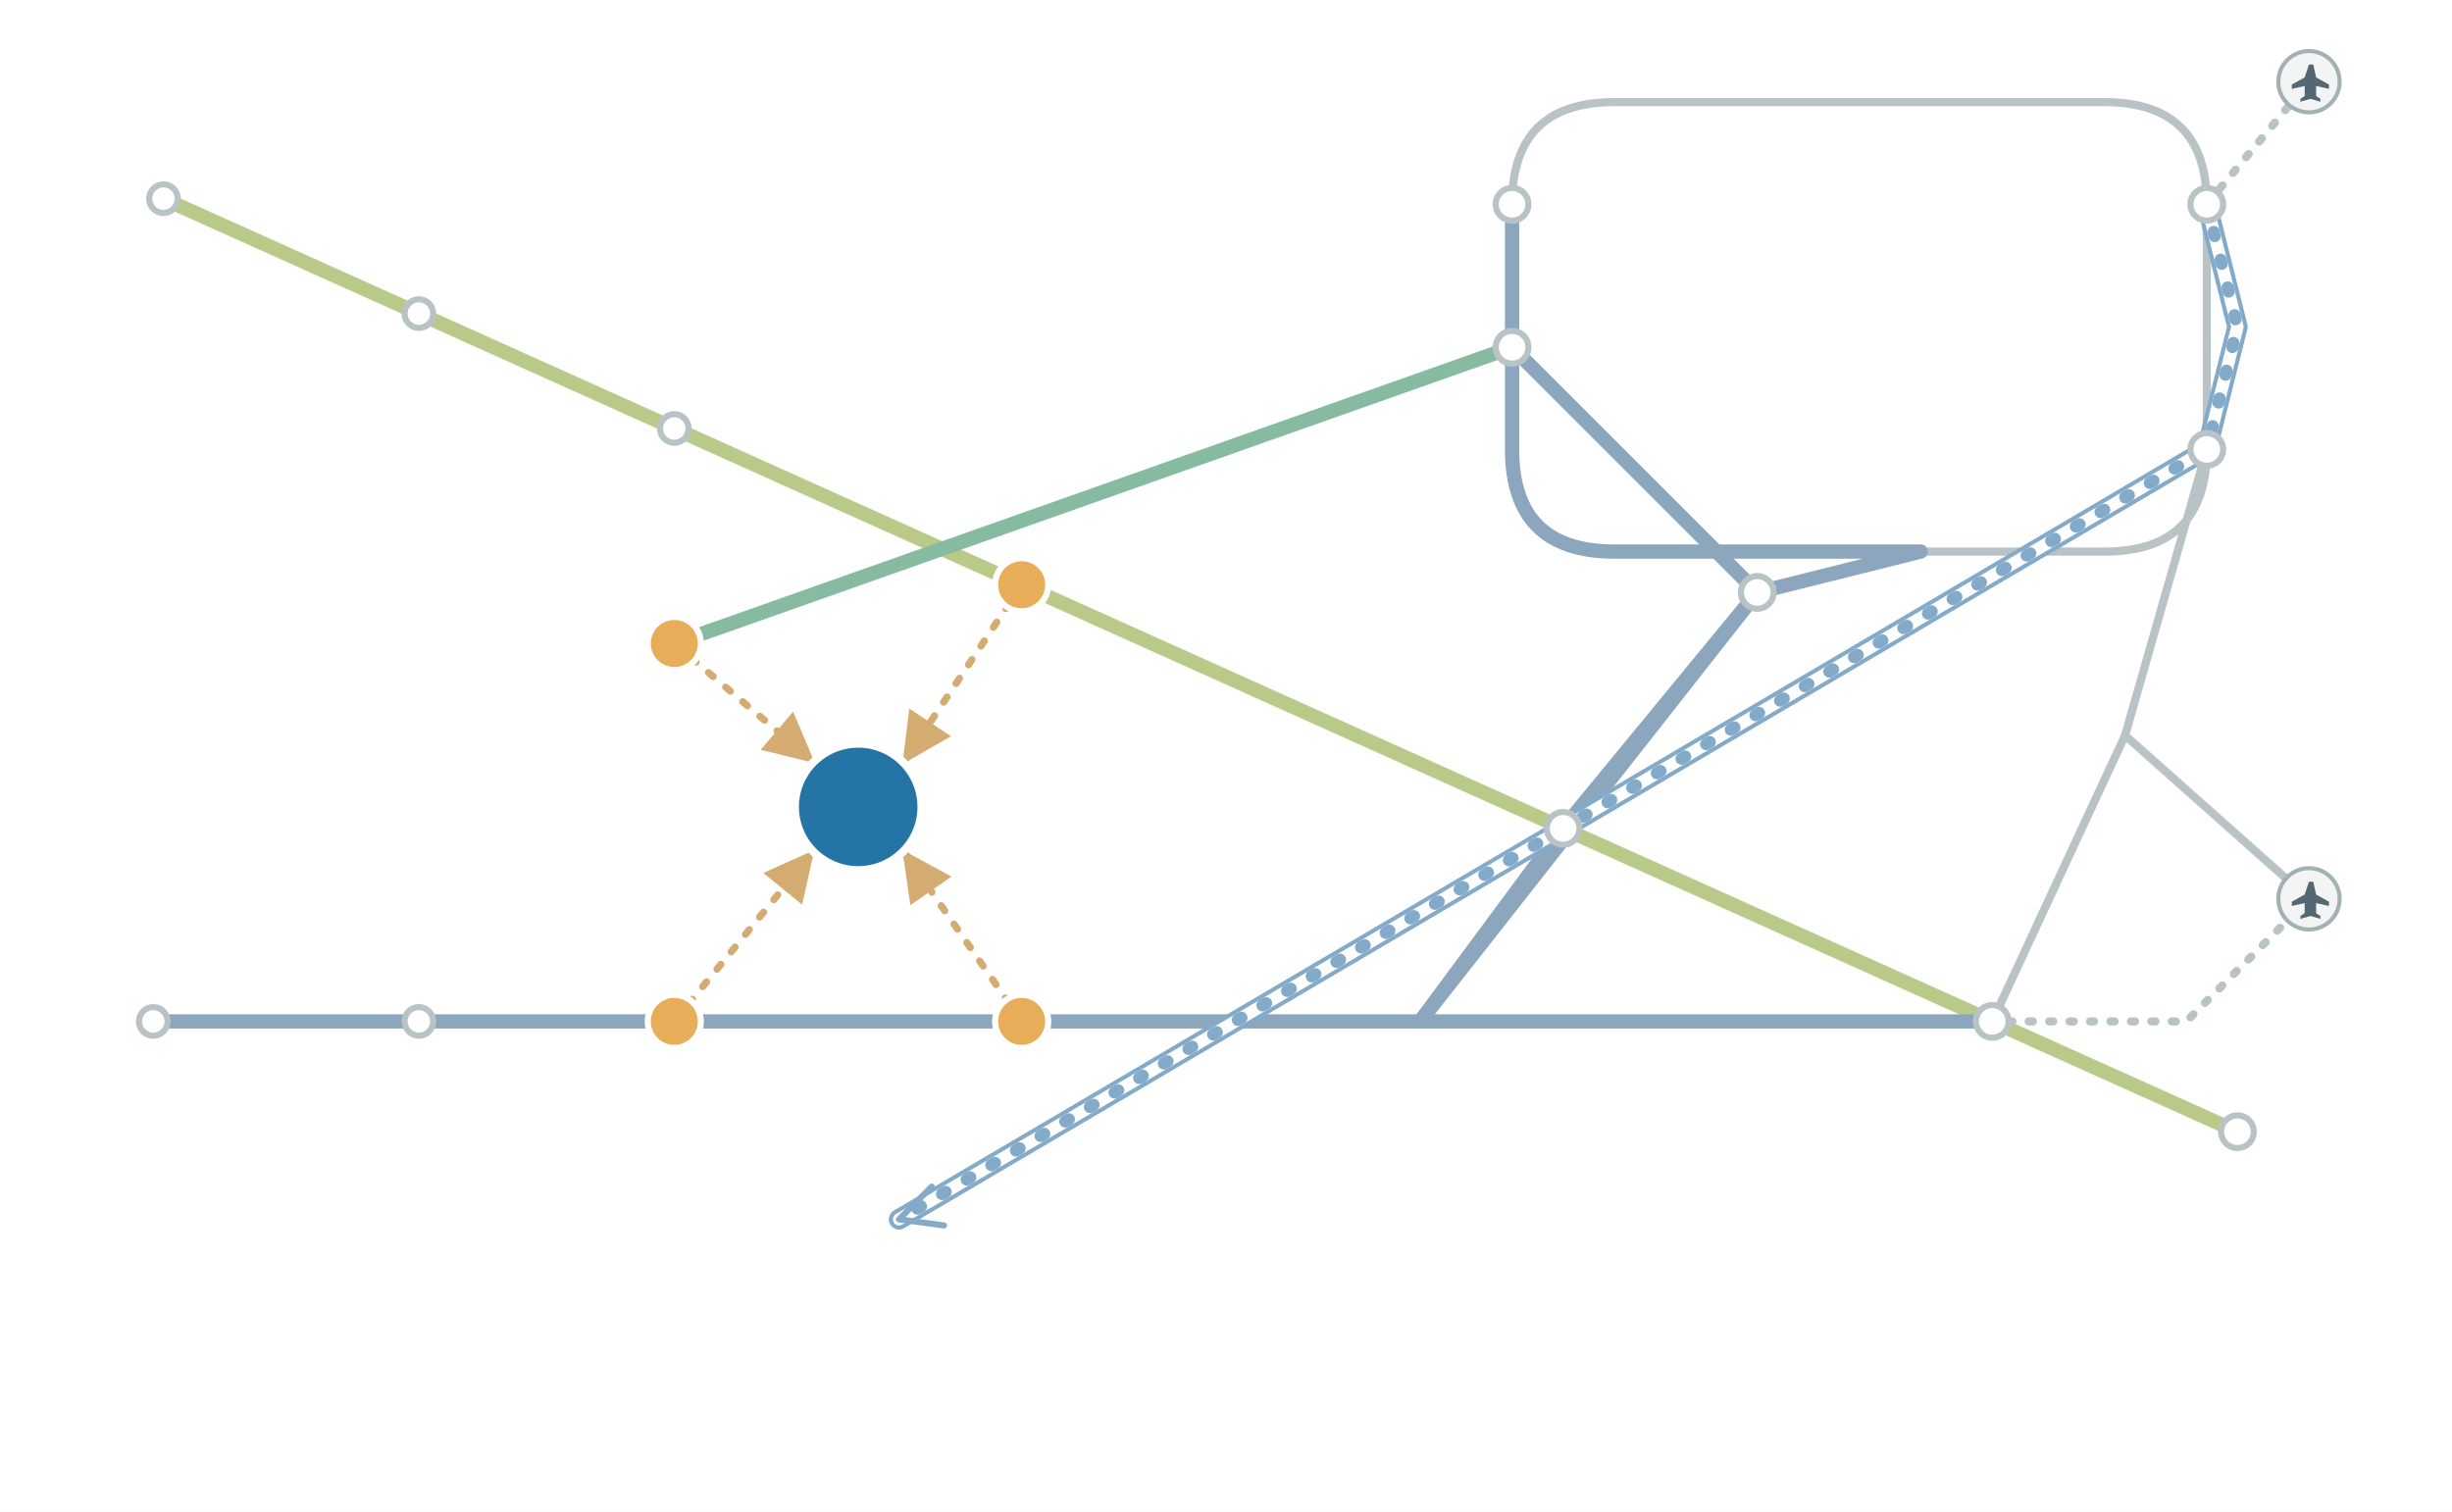
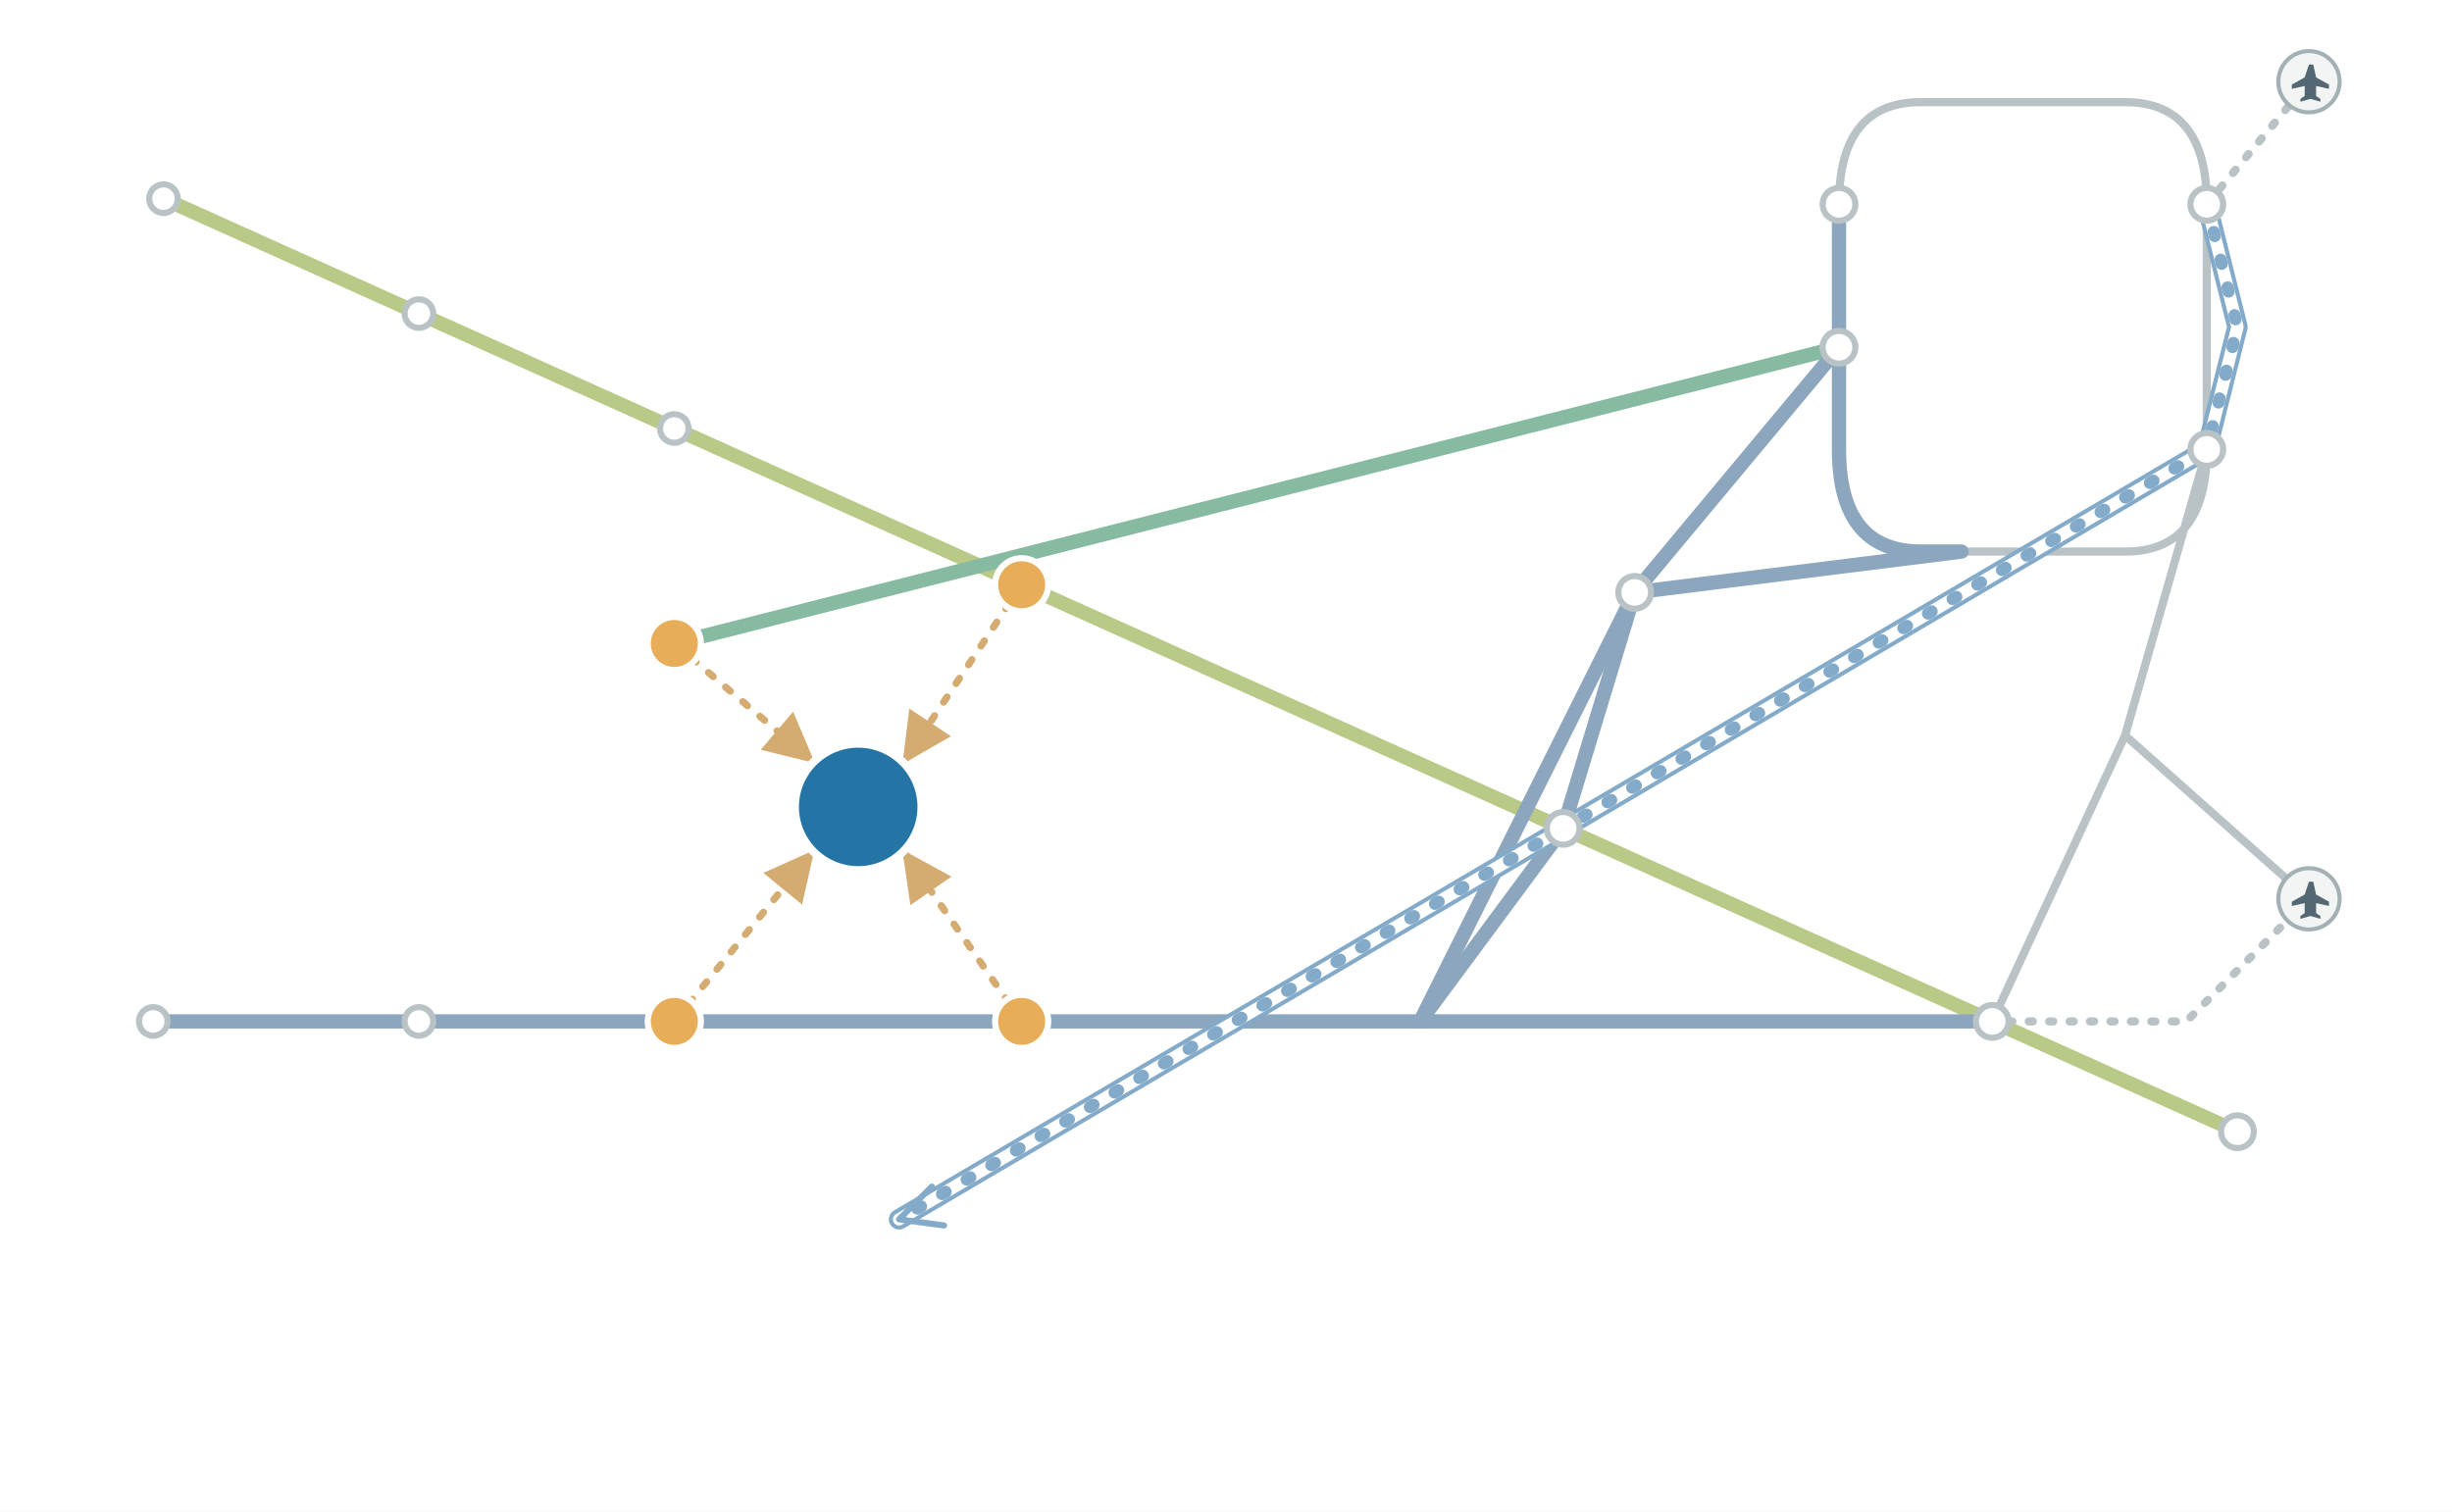
<svg xmlns="http://www.w3.org/2000/svg" id="diagram" viewBox="0 0 1200 740" role="img" aria-labelledby="map-title map-desc">
  <style>
    .rail { fill: none; stroke-linecap: round; stroke-linejoin: round; }
  </style>
  <defs>
    <marker id="arrow" viewBox="0 0 10 10" refX="9" refY="5" markerWidth="7" markerHeight="7" orient="auto">
      <path d="M0 0 L10 5 L0 10 Z" fill="#d4ac72" />
    </marker>
    <g id="plane" fill="#536872">
      <path d="M0 -12 L3 -12 L5 -3 L14 2 L14 5 L5 3 L5 10 L8 12 L8 14 L1 12 L-6 14 L-6 12 L-3 10 L-3 3 L-12 5 L-12 2 L-3 -3 Z" />
    </g>
  </defs>
  <rect width="1200" height="740" fill="#fff" />
  <g id="routes">
-     <path d="M 790 50 H 1030 Q 1080 50 1080 100 V 220 Q 1080 270 1030 270 H 790 Q 740 270 740 220 V 100 Q 740 50 790 50 Z" stroke="#b9c3c6" stroke-width="4" class="rail" />
+     <path d="M 940 50 H 1040 Q 1080 50 1080 100 V 220 Q 1080 270 1040 270 H 940 Q 900 270 900 220 V 100 Q 900 50 940 50 Z" stroke="#b9c3c6" stroke-width="4" class="rail" />
    <path d="M 80 97.25 L 1095 554" stroke="#b9ca88" stroke-width="7" class="rail" />
-     <path d="M 330 315 L 740 170" stroke="#86bba2" stroke-width="7" class="rail" />
+     <path d="M 330 315 L 900 170" stroke="#86bba2" stroke-width="7" class="rail" />
    <path d="M 75 500 H 975" stroke="#8ca6bd" stroke-width="7" class="rail" />
-     <path d="M 695 500 L 765 405.5 L 860 290 L 740 170" stroke="#8ca6bd" stroke-width="7" class="rail" />
-     <path d="M 695 500 L 860 290 L 940 270 H 790 Q 740 270 740 220 V 100" stroke="#8ca6bd" stroke-width="7" class="rail" />
+     <path d="M 695 500 L 765 405.5 L 800 290 L 900 170" stroke="#8ca6bd" stroke-width="7" class="rail" />
+     <path d="M 695 500 L 800 290 L 960 270 H 940 Q 900 270 900 220 V 100" stroke="#8ca6bd" stroke-width="7" class="rail" />
    <path d="M 1080 220 L 1040 360 L 975 500 M 1040 360 L 1130 440" stroke="#b9c3c6" stroke-width="4" class="rail" />
    <path d="M 1080 100 L 1130 40 M 1130 440 L 1070 500 H 975" stroke="#b9c3c6" stroke-width="4" stroke-dasharray="2 8" class="rail" />
    <path d="M 1080 100 L 1095 160 L 1080 220 L 440 596.89" stroke="#83aac9" stroke-width="10" class="rail" />
    <path d="M 1080 100 L 1095 160 L 1080 220 L 440 596.89" stroke="#fff" stroke-width="6" class="rail" />
    <path d="M 1080 100 L 1095 160 L 1080 220 L 440 596.89" stroke="#83aac9" stroke-width="6" stroke-dasharray="2 12" class="rail" />
    <path d="M 440 596.89 L 456 580.89 M 440 596.89 L 462 599.89" stroke="#83aac9" stroke-width="3" class="rail" />
  </g>
  <g id="shuttles" fill="none" stroke="#d4ac72" stroke-width="3.5" stroke-dasharray="3 8" stroke-linecap="round" marker-end="url(#arrow)">
    <path d="M 330 315 L 397 372" />
    <path d="M 500 286.25 L 443 372" />
    <path d="M 330 500 L 397 418" />
    <path d="M 500 500 L 443 418" />
  </g>
  <g id="stations">
    <circle cx="80" cy="97.25" r="7" fill="#fff" stroke="#b9c3c6" stroke-width="3" />
    <circle cx="205" cy="153.5" r="7" fill="#fff" stroke="#b9c3c6" stroke-width="3" />
    <circle cx="330" cy="209.75" r="7" fill="#fff" stroke="#b9c3c6" stroke-width="3" />
    <circle cx="75" cy="500" r="7" fill="#fff" stroke="#b9c3c6" stroke-width="3" />
    <circle cx="205" cy="500" r="7" fill="#fff" stroke="#b9c3c6" stroke-width="3" />
-     <circle cx="740" cy="100" r="8" fill="#fff" stroke="#b9c3c6" stroke-width="3" />
-     <circle cx="740" cy="170" r="8" fill="#fff" stroke="#b9c3c6" stroke-width="3" />
+     <circle cx="900" cy="100" r="8" fill="#fff" stroke="#b9c3c6" stroke-width="3" />
+     <circle cx="900" cy="170" r="8" fill="#fff" stroke="#b9c3c6" stroke-width="3" />
    <circle cx="1080" cy="100" r="8" fill="#fff" stroke="#b9c3c6" stroke-width="3" />
    <circle cx="1080" cy="220" r="8" fill="#fff" stroke="#b9c3c6" stroke-width="3" />
-     <circle cx="860" cy="290" r="8" fill="#fff" stroke="#b9c3c6" stroke-width="3" />
+     <circle cx="800" cy="290" r="8" fill="#fff" stroke="#b9c3c6" stroke-width="3" />
    <circle cx="765" cy="405.5" r="8" fill="#fff" stroke="#b9c3c6" stroke-width="3" />
    <circle cx="975" cy="500" r="8" fill="#fff" stroke="#b9c3c6" stroke-width="3" />
    <circle cx="1095" cy="554" r="8" fill="#fff" stroke="#b9c3c6" stroke-width="3" />
    <circle cx="330" cy="315" r="13" fill="#e8ad59" stroke="#fff" stroke-width="3" />
    <circle cx="500" cy="286.25" r="13" fill="#e8ad59" stroke="#fff" stroke-width="3" />
    <circle cx="330" cy="500" r="13" fill="#e8ad59" stroke="#fff" stroke-width="3" />
    <circle cx="500" cy="500" r="13" fill="#e8ad59" stroke="#fff" stroke-width="3" />
    <circle cx="420" cy="395" r="31" fill="#2475a5" stroke="#fff" stroke-width="4" />
    <circle cx="1130" cy="40" r="15" fill="#f3f5f5" stroke="#a3b1b5" stroke-width="2" />
    <use href="#plane" transform="translate(1130,40) scale(.7)" />
    <circle cx="1130" cy="440" r="15" fill="#f3f5f5" stroke="#a3b1b5" stroke-width="2" />
    <use href="#plane" transform="translate(1130,440) scale(.7)" />
  </g>
</svg>
